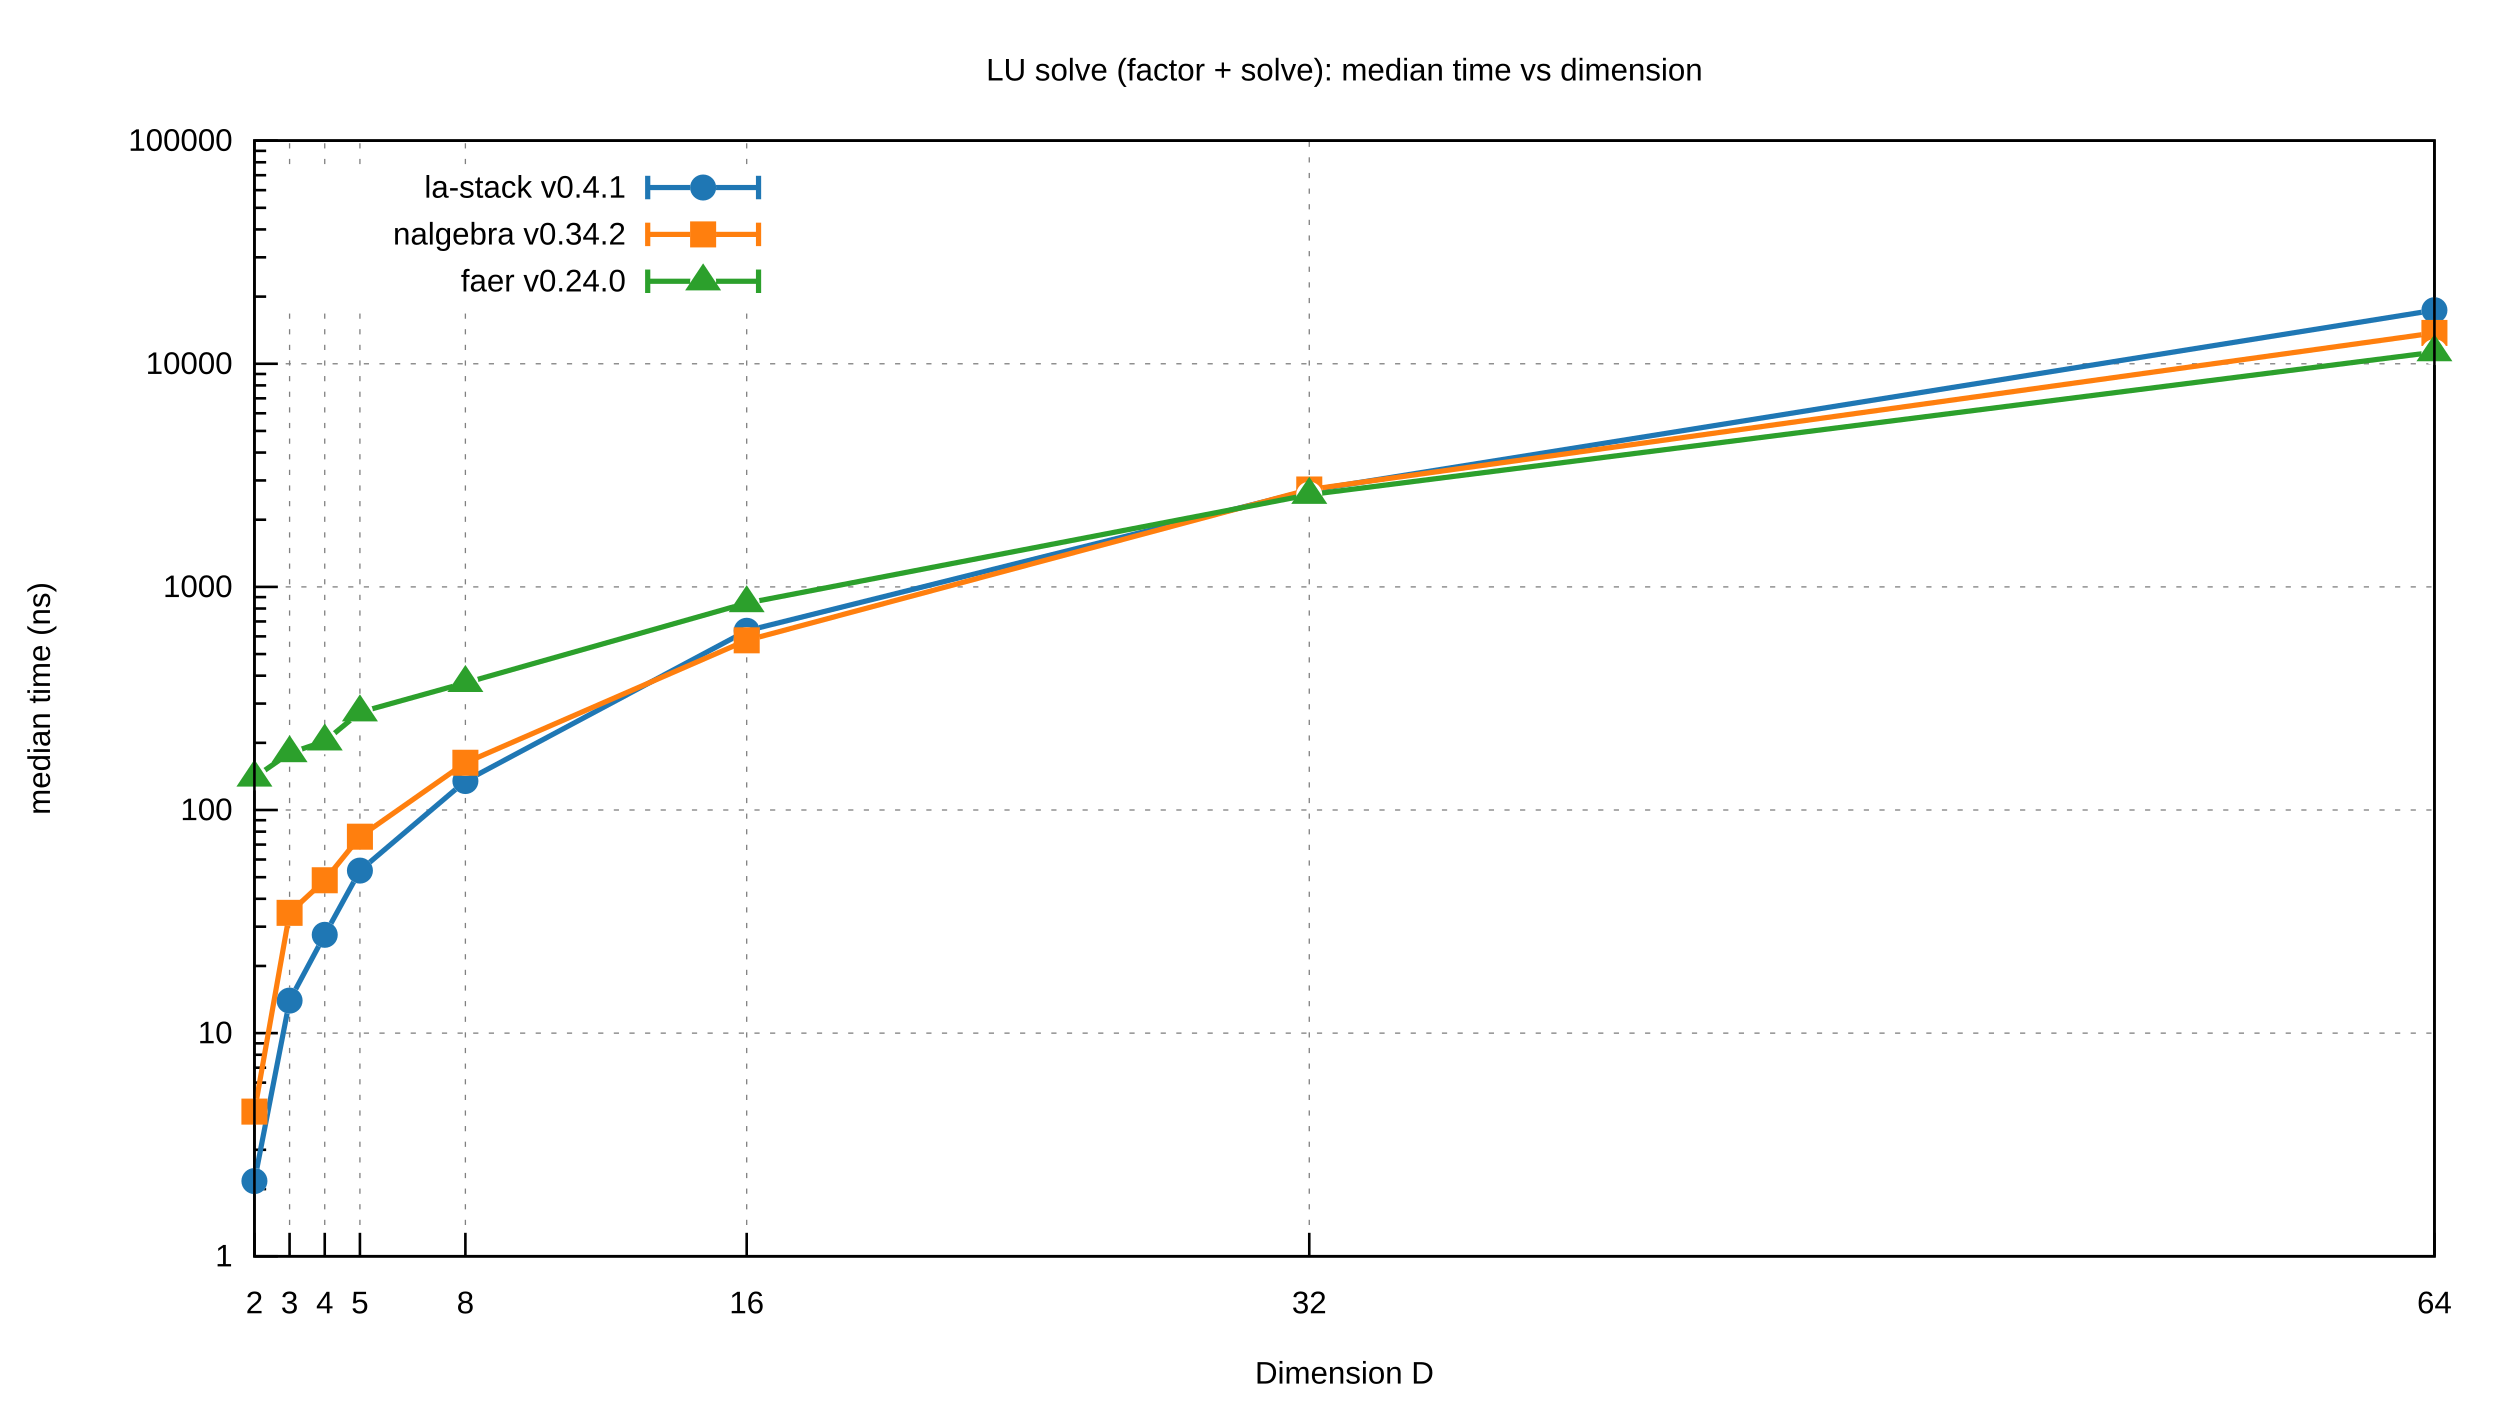
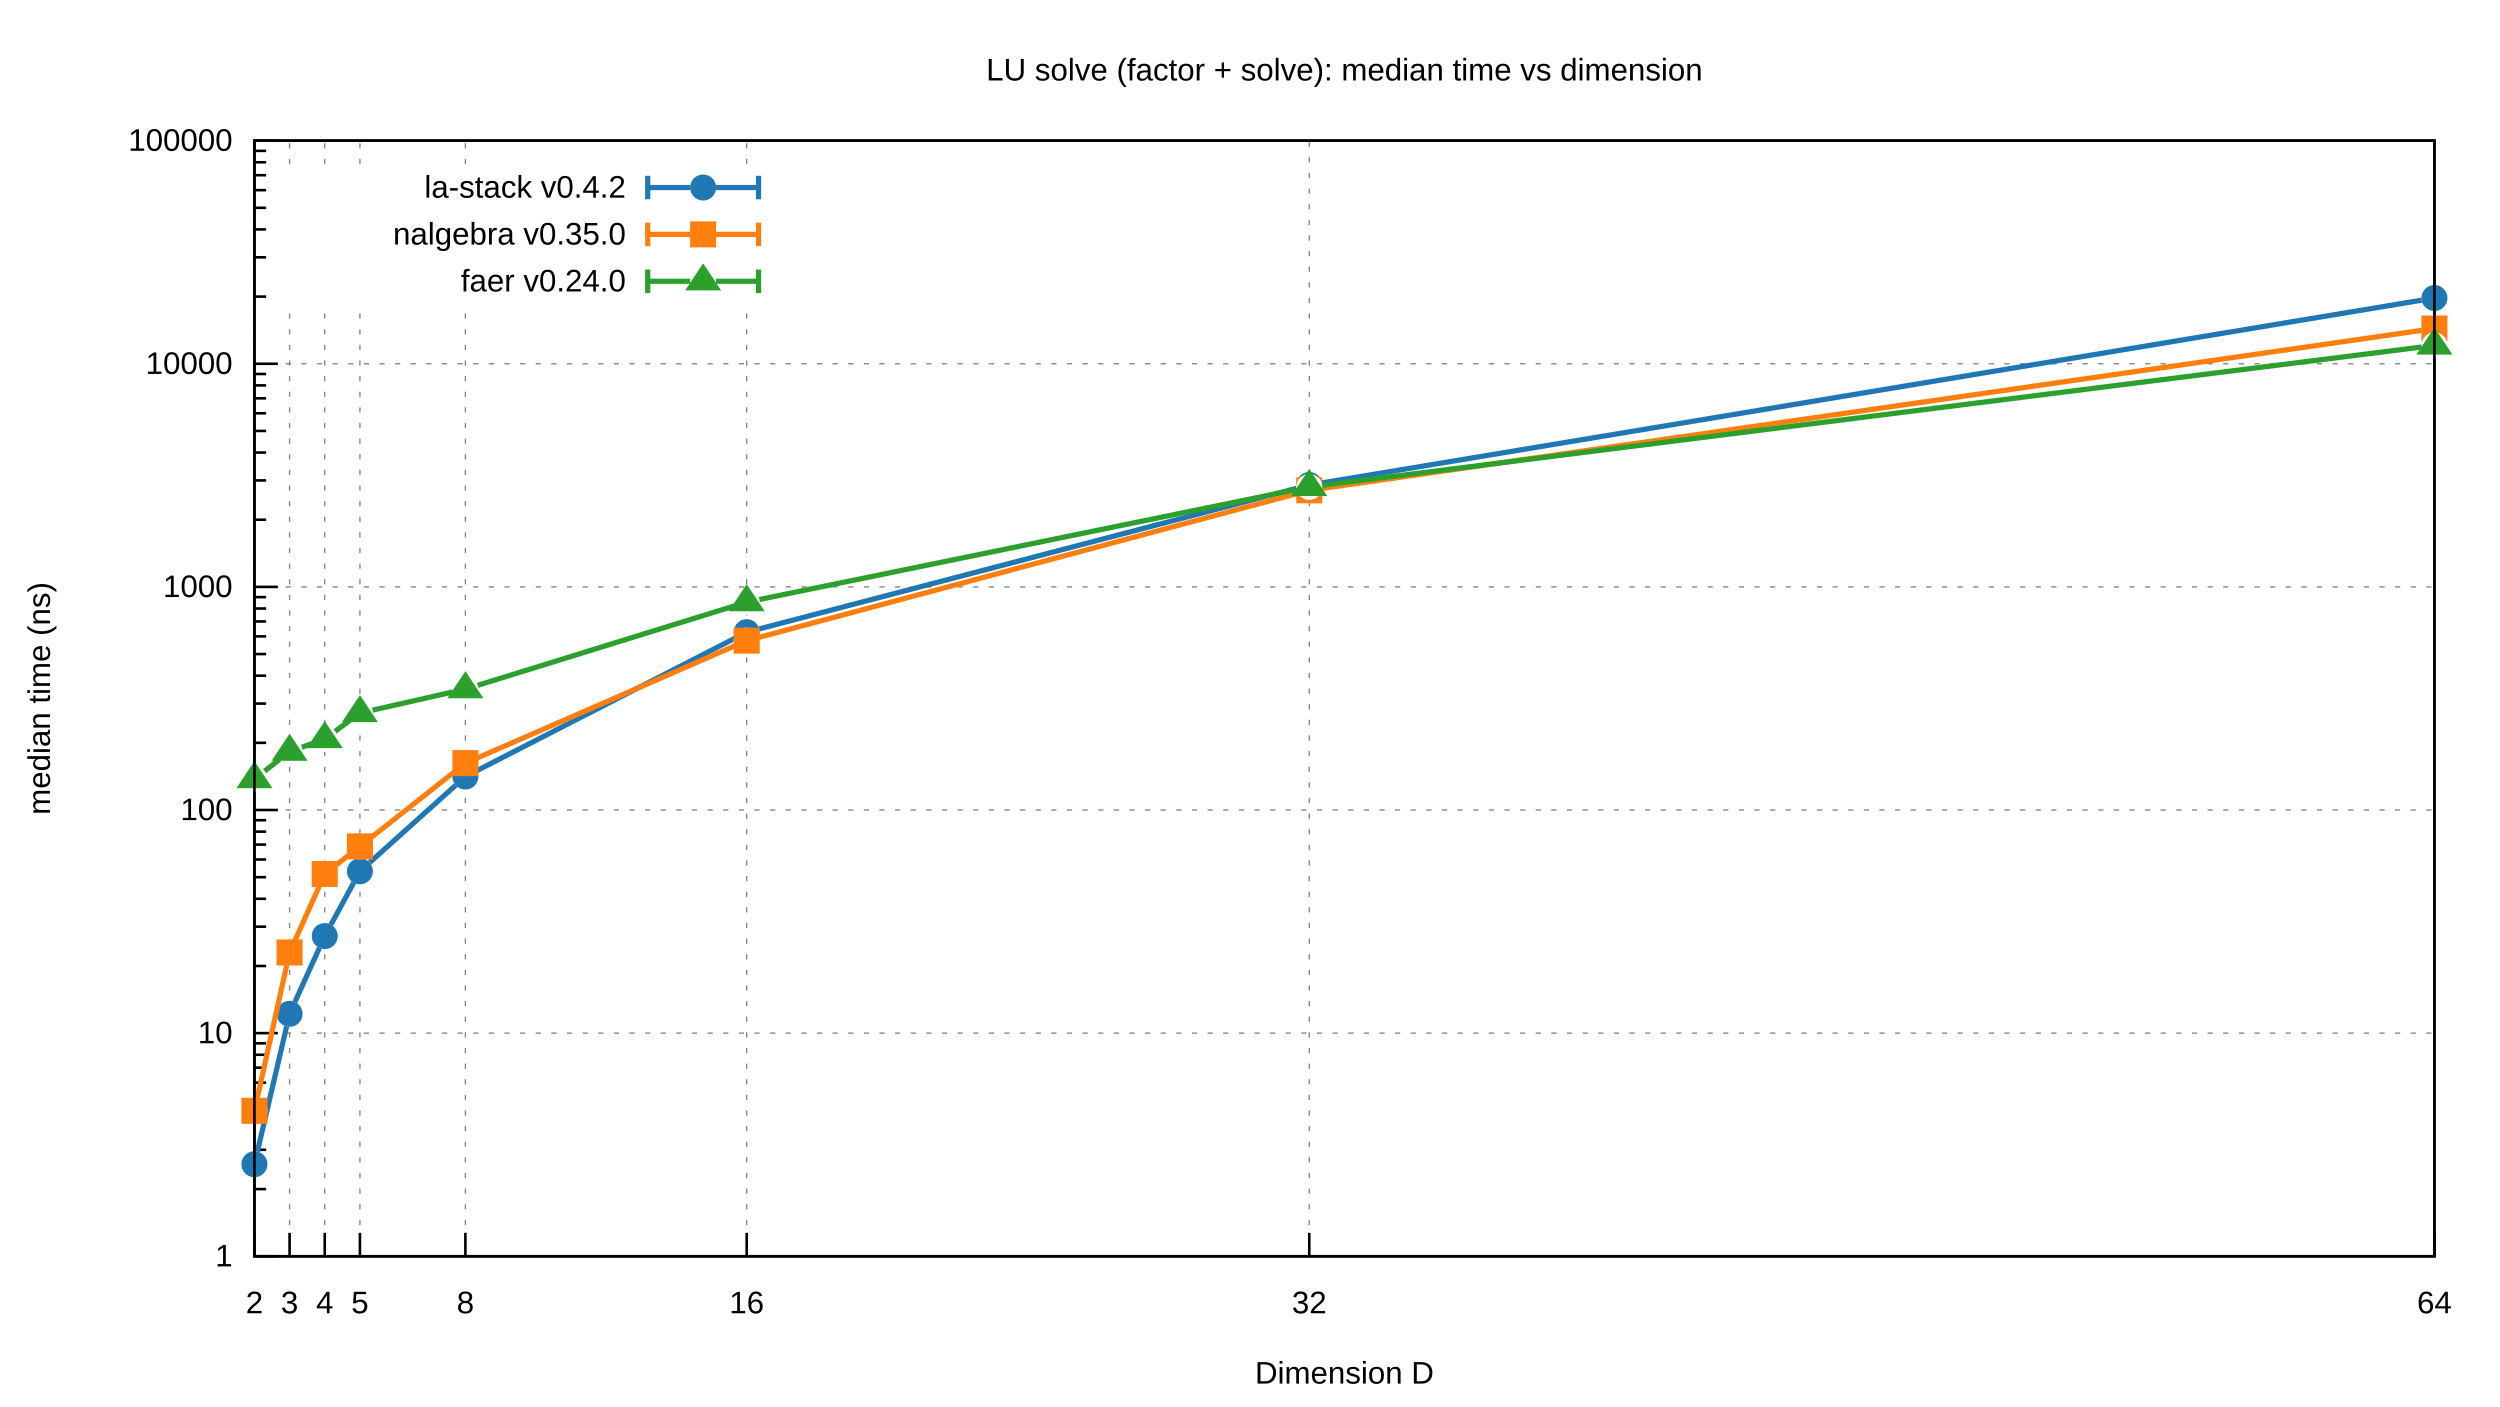
<svg xmlns="http://www.w3.org/2000/svg" xmlns:xlink="http://www.w3.org/1999/xlink" width="960" height="540" viewBox="0 0 960 540">
  <g id="gnuplot_canvas">
    <rect x="0" y="0" width="960" height="540" fill="none" />
    <defs>
      <circle id="gpDot" r="0.5" stroke-width="0.5" stroke="currentColor" />
      <path id="gpPt0" stroke-width="0.222" stroke="currentColor" d="M-1,0 h2 M0,-1 v2" />
      <path id="gpPt1" stroke-width="0.222" stroke="currentColor" d="M-1,-1 L1,1 M1,-1 L-1,1" />
      <path id="gpPt2" stroke-width="0.222" stroke="currentColor" d="M-1,0 L1,0 M0,-1 L0,1 M-1,-1 L1,1 M-1,1 L1,-1" />
      <rect id="gpPt3" stroke-width="0.222" stroke="currentColor" x="-1" y="-1" width="2" height="2" />
      <rect id="gpPt4" stroke-width="0.222" stroke="currentColor" fill="currentColor" x="-1" y="-1" width="2" height="2" />
      <circle id="gpPt5" stroke-width="0.222" stroke="currentColor" cx="0" cy="0" r="1" />
      <use xlink:href="#gpPt5" id="gpPt6" fill="currentColor" stroke="none" />
      <path id="gpPt7" stroke-width="0.222" stroke="currentColor" d="M0,-1.33 L-1.33,0.67 L1.33,0.67 z" />
      <use xlink:href="#gpPt7" id="gpPt8" fill="currentColor" stroke="none" />
      <use xlink:href="#gpPt7" id="gpPt9" stroke="currentColor" transform="rotate(180)" />
      <use xlink:href="#gpPt9" id="gpPt10" fill="currentColor" stroke="none" />
      <use xlink:href="#gpPt3" id="gpPt11" stroke="currentColor" transform="rotate(45)" />
      <use xlink:href="#gpPt11" id="gpPt12" fill="currentColor" stroke="none" />
      <path id="gpPt13" stroke-width="0.222" stroke="currentColor" d="M0,1.330 L1.265,0.411 L0.782,-1.067 L-0.782,-1.076 L-1.265,0.411 z" />
      <use xlink:href="#gpPt13" id="gpPt14" fill="currentColor" stroke="none" />
      <filter id="textbox" filterUnits="objectBoundingBox" x="0" y="0" height="1" width="1">
        <feFlood flood-color="white" flood-opacity="1" result="bgnd" />
        <feComposite in="SourceGraphic" in2="bgnd" operator="atop" />
      </filter>
      <filter id="greybox" filterUnits="objectBoundingBox" x="0" y="0" height="1" width="1">
        <feFlood flood-color="lightgrey" flood-opacity="1" result="grey" />
        <feComposite in="SourceGraphic" in2="grey" operator="atop" />
      </filter>
    </defs>
    <g fill="none" color="white" stroke="currentColor" stroke-width="1.00" stroke-linecap="butt" stroke-linejoin="miter">
</g>
    <g fill="none" color="black" stroke="currentColor" stroke-width="1.00" stroke-linecap="butt" stroke-linejoin="miter">
</g>
    <g fill="none" color="black" stroke="black" stroke-width="0.50" stroke-linecap="butt" stroke-linejoin="miter">
</g>
    <g fill="none" color="gray" stroke="currentColor" stroke-width="0.50" stroke-linecap="butt" stroke-linejoin="miter">
      <path stroke="gray" stroke-dasharray="2,4" class="gridline" d="M97.70,482.40 L934.82,482.40  " />
    </g>
    <g fill="none" color="gray" stroke="gray" stroke-width="1.00" stroke-linecap="butt" stroke-linejoin="miter">
</g>
    <g fill="none" color="black" stroke="currentColor" stroke-width="1.00" stroke-linecap="butt" stroke-linejoin="miter">
      <path stroke="black" d="M97.70,482.40 L106.70,482.40  " />
      <g transform="translate(89.31,486.30)" stroke="none" fill="black" font-family="Arial" font-size="12.00" text-anchor="end">
        <text> 1</text>
      </g>
    </g>
    <g fill="none" color="black" stroke="currentColor" stroke-width="1.00" stroke-linecap="butt" stroke-linejoin="miter">
      <path stroke="black" d="M97.70,456.61 L102.20,456.61 M97.70,441.52 L102.20,441.52 M97.70,430.82 L102.20,430.82 M97.70,422.51 L102.20,422.51   M97.70,415.73 L102.20,415.73 M97.70,409.99 L102.20,409.99 M97.70,405.03 L102.20,405.03 M97.70,400.64 L102.20,400.64    " />
    </g>
    <g fill="none" color="black" stroke="black" stroke-width="0.50" stroke-linecap="butt" stroke-linejoin="miter">
</g>
    <g fill="none" color="gray" stroke="currentColor" stroke-width="0.50" stroke-linecap="butt" stroke-linejoin="miter">
      <path stroke="gray" stroke-dasharray="2,4" class="gridline" d="M97.70,396.72 L934.82,396.72  " />
    </g>
    <g fill="none" color="gray" stroke="gray" stroke-width="1.00" stroke-linecap="butt" stroke-linejoin="miter">
</g>
    <g fill="none" color="black" stroke="currentColor" stroke-width="1.00" stroke-linecap="butt" stroke-linejoin="miter">
      <path stroke="black" d="M97.70,396.72 L106.70,396.72  " />
      <g transform="translate(89.31,400.62)" stroke="none" fill="black" font-family="Arial" font-size="12.00" text-anchor="end">
        <text> 10</text>
      </g>
    </g>
    <g fill="none" color="black" stroke="currentColor" stroke-width="1.00" stroke-linecap="butt" stroke-linejoin="miter">
      <path stroke="black" d="M97.70,370.93 L102.20,370.93 M97.70,355.84 L102.20,355.84 M97.70,345.14 L102.20,345.14 M97.70,336.84 L102.20,336.84   M97.70,330.05 L102.20,330.05 M97.70,324.32 L102.20,324.32 M97.70,319.35 L102.20,319.35 M97.70,314.96 L102.20,314.96    " />
    </g>
    <g fill="none" color="black" stroke="black" stroke-width="0.50" stroke-linecap="butt" stroke-linejoin="miter">
</g>
    <g fill="none" color="gray" stroke="currentColor" stroke-width="0.50" stroke-linecap="butt" stroke-linejoin="miter">
      <path stroke="gray" stroke-dasharray="2,4" class="gridline" d="M97.70,311.04 L934.82,311.04  " />
    </g>
    <g fill="none" color="gray" stroke="gray" stroke-width="1.00" stroke-linecap="butt" stroke-linejoin="miter">
</g>
    <g fill="none" color="black" stroke="currentColor" stroke-width="1.00" stroke-linecap="butt" stroke-linejoin="miter">
      <path stroke="black" d="M97.70,311.04 L106.70,311.04  " />
      <g transform="translate(89.31,314.94)" stroke="none" fill="black" font-family="Arial" font-size="12.00" text-anchor="end">
        <text> 100</text>
      </g>
    </g>
    <g fill="none" color="black" stroke="currentColor" stroke-width="1.00" stroke-linecap="butt" stroke-linejoin="miter">
      <path stroke="black" d="M97.70,285.25 L102.20,285.25 M97.70,270.17 L102.20,270.17 M97.70,259.46 L102.20,259.46 M97.70,251.16 L102.20,251.16   M97.70,244.37 L102.20,244.37 M97.70,238.64 L102.20,238.64 M97.70,233.67 L102.20,233.67 M97.70,229.29 L102.20,229.29    " />
    </g>
    <g fill="none" color="black" stroke="black" stroke-width="0.50" stroke-linecap="butt" stroke-linejoin="miter">
</g>
    <g fill="none" color="gray" stroke="currentColor" stroke-width="0.50" stroke-linecap="butt" stroke-linejoin="miter">
      <path stroke="gray" stroke-dasharray="2,4" class="gridline" d="M97.70,225.37 L934.82,225.37  " />
    </g>
    <g fill="none" color="gray" stroke="gray" stroke-width="1.00" stroke-linecap="butt" stroke-linejoin="miter">
</g>
    <g fill="none" color="black" stroke="currentColor" stroke-width="1.00" stroke-linecap="butt" stroke-linejoin="miter">
      <path stroke="black" d="M97.70,225.37 L106.70,225.37  " />
      <g transform="translate(89.31,229.27)" stroke="none" fill="black" font-family="Arial" font-size="12.00" text-anchor="end">
        <text> 1000</text>
      </g>
    </g>
    <g fill="none" color="black" stroke="currentColor" stroke-width="1.00" stroke-linecap="butt" stroke-linejoin="miter">
      <path stroke="black" d="M97.70,199.57 L102.20,199.57 M97.70,184.49 L102.20,184.49 M97.70,173.78 L102.20,173.78 M97.70,165.48 L102.20,165.48   M97.70,158.70 L102.20,158.70 M97.70,152.96 L102.20,152.96 M97.70,147.99 L102.20,147.99 M97.70,143.61 L102.20,143.61    " />
    </g>
    <g fill="none" color="black" stroke="black" stroke-width="0.50" stroke-linecap="butt" stroke-linejoin="miter">
</g>
    <g fill="none" color="gray" stroke="currentColor" stroke-width="0.50" stroke-linecap="butt" stroke-linejoin="miter">
      <path stroke="gray" stroke-dasharray="2,4" class="gridline" d="M97.70,139.69 L934.82,139.69  " />
    </g>
    <g fill="none" color="gray" stroke="gray" stroke-width="1.00" stroke-linecap="butt" stroke-linejoin="miter">
</g>
    <g fill="none" color="black" stroke="currentColor" stroke-width="1.00" stroke-linecap="butt" stroke-linejoin="miter">
      <path stroke="black" d="M97.70,139.69 L106.70,139.69  " />
      <g transform="translate(89.31,143.59)" stroke="none" fill="black" font-family="Arial" font-size="12.00" text-anchor="end">
        <text> 10000</text>
      </g>
    </g>
    <g fill="none" color="black" stroke="currentColor" stroke-width="1.00" stroke-linecap="butt" stroke-linejoin="miter">
      <path stroke="black" d="M97.70,113.90 L102.20,113.90 M97.70,98.81 L102.20,98.81 M97.70,88.10 L102.20,88.10 M97.70,79.80 L102.20,79.80   M97.70,73.02 L102.20,73.02 M97.70,67.28 L102.20,67.28 M97.70,62.31 L102.20,62.31 M97.70,57.93 L102.20,57.93    " />
    </g>
    <g fill="none" color="black" stroke="black" stroke-width="0.50" stroke-linecap="butt" stroke-linejoin="miter">
</g>
    <g fill="none" color="gray" stroke="currentColor" stroke-width="0.50" stroke-linecap="butt" stroke-linejoin="miter">
      <path stroke="gray" stroke-dasharray="2,4" class="gridline" d="M97.70,54.01 L934.82,54.01  " />
    </g>
    <g fill="none" color="gray" stroke="gray" stroke-width="1.00" stroke-linecap="butt" stroke-linejoin="miter">
</g>
    <g fill="none" color="black" stroke="currentColor" stroke-width="1.00" stroke-linecap="butt" stroke-linejoin="miter">
      <path stroke="black" d="M97.70,54.01 L106.70,54.01  " />
      <g transform="translate(89.31,57.91)" stroke="none" fill="black" font-family="Arial" font-size="12.00" text-anchor="end">
        <text> 100000</text>
      </g>
    </g>
    <g fill="none" color="black" stroke="currentColor" stroke-width="1.00" stroke-linecap="butt" stroke-linejoin="miter">
</g>
    <g fill="none" color="black" stroke="black" stroke-width="0.50" stroke-linecap="butt" stroke-linejoin="miter">
</g>
    <g fill="none" color="gray" stroke="currentColor" stroke-width="0.50" stroke-linecap="butt" stroke-linejoin="miter">
      <path stroke="gray" stroke-dasharray="2,4" class="gridline" d="M97.70,482.40 L97.70,54.01  " />
    </g>
    <g fill="none" color="gray" stroke="gray" stroke-width="1.00" stroke-linecap="butt" stroke-linejoin="miter">
</g>
    <g fill="none" color="black" stroke="currentColor" stroke-width="1.00" stroke-linecap="butt" stroke-linejoin="miter">
      <path stroke="black" d="M97.70,482.40 L97.70,473.40  " />
      <g transform="translate(97.70,504.30)" stroke="none" fill="black" font-family="Arial" font-size="12.00" text-anchor="middle">
        <text> 2</text>
      </g>
    </g>
    <g fill="none" color="black" stroke="currentColor" stroke-width="1.00" stroke-linecap="butt" stroke-linejoin="miter">
</g>
    <g fill="none" color="black" stroke="black" stroke-width="0.50" stroke-linecap="butt" stroke-linejoin="miter">
</g>
    <g fill="none" color="gray" stroke="currentColor" stroke-width="0.50" stroke-linecap="butt" stroke-linejoin="miter">
      <path stroke="gray" stroke-dasharray="2,4" class="gridline" d="M111.20,482.40 L111.20,117.01 M111.20,63.01 L111.20,54.01  " />
    </g>
    <g fill="none" color="gray" stroke="gray" stroke-width="1.00" stroke-linecap="butt" stroke-linejoin="miter">
</g>
    <g fill="none" color="black" stroke="currentColor" stroke-width="1.00" stroke-linecap="butt" stroke-linejoin="miter">
      <path stroke="black" d="M111.20,482.40 L111.20,473.40  " />
      <g transform="translate(111.20,504.30)" stroke="none" fill="black" font-family="Arial" font-size="12.00" text-anchor="middle">
        <text> 3</text>
      </g>
    </g>
    <g fill="none" color="black" stroke="currentColor" stroke-width="1.00" stroke-linecap="butt" stroke-linejoin="miter">
</g>
    <g fill="none" color="black" stroke="black" stroke-width="0.50" stroke-linecap="butt" stroke-linejoin="miter">
</g>
    <g fill="none" color="gray" stroke="currentColor" stroke-width="0.50" stroke-linecap="butt" stroke-linejoin="miter">
      <path stroke="gray" stroke-dasharray="2,4" class="gridline" d="M124.70,482.40 L124.70,117.01 M124.70,63.01 L124.70,54.01  " />
    </g>
    <g fill="none" color="gray" stroke="gray" stroke-width="1.00" stroke-linecap="butt" stroke-linejoin="miter">
</g>
    <g fill="none" color="black" stroke="currentColor" stroke-width="1.00" stroke-linecap="butt" stroke-linejoin="miter">
      <path stroke="black" d="M124.70,482.40 L124.70,473.40  " />
      <g transform="translate(124.70,504.30)" stroke="none" fill="black" font-family="Arial" font-size="12.00" text-anchor="middle">
        <text> 4</text>
      </g>
    </g>
    <g fill="none" color="black" stroke="currentColor" stroke-width="1.00" stroke-linecap="butt" stroke-linejoin="miter">
</g>
    <g fill="none" color="black" stroke="black" stroke-width="0.50" stroke-linecap="butt" stroke-linejoin="miter">
</g>
    <g fill="none" color="gray" stroke="currentColor" stroke-width="0.50" stroke-linecap="butt" stroke-linejoin="miter">
      <path stroke="gray" stroke-dasharray="2,4" class="gridline" d="M138.21,482.40 L138.21,117.01 M138.21,63.01 L138.21,54.01  " />
    </g>
    <g fill="none" color="gray" stroke="gray" stroke-width="1.00" stroke-linecap="butt" stroke-linejoin="miter">
</g>
    <g fill="none" color="black" stroke="currentColor" stroke-width="1.00" stroke-linecap="butt" stroke-linejoin="miter">
      <path stroke="black" d="M138.21,482.40 L138.21,473.40  " />
      <g transform="translate(138.21,504.30)" stroke="none" fill="black" font-family="Arial" font-size="12.00" text-anchor="middle">
        <text> 5</text>
      </g>
    </g>
    <g fill="none" color="black" stroke="currentColor" stroke-width="1.00" stroke-linecap="butt" stroke-linejoin="miter">
</g>
    <g fill="none" color="black" stroke="black" stroke-width="0.50" stroke-linecap="butt" stroke-linejoin="miter">
</g>
    <g fill="none" color="gray" stroke="currentColor" stroke-width="0.50" stroke-linecap="butt" stroke-linejoin="miter">
      <path stroke="gray" stroke-dasharray="2,4" class="gridline" d="M178.71,482.40 L178.71,117.01 M178.71,63.01 L178.71,54.01  " />
    </g>
    <g fill="none" color="gray" stroke="gray" stroke-width="1.00" stroke-linecap="butt" stroke-linejoin="miter">
</g>
    <g fill="none" color="black" stroke="currentColor" stroke-width="1.00" stroke-linecap="butt" stroke-linejoin="miter">
      <path stroke="black" d="M178.71,482.40 L178.71,473.40  " />
      <g transform="translate(178.71,504.30)" stroke="none" fill="black" font-family="Arial" font-size="12.00" text-anchor="middle">
        <text> 8</text>
      </g>
    </g>
    <g fill="none" color="black" stroke="currentColor" stroke-width="1.00" stroke-linecap="butt" stroke-linejoin="miter">
</g>
    <g fill="none" color="black" stroke="black" stroke-width="0.50" stroke-linecap="butt" stroke-linejoin="miter">
</g>
    <g fill="none" color="gray" stroke="currentColor" stroke-width="0.50" stroke-linecap="butt" stroke-linejoin="miter">
      <path stroke="gray" stroke-dasharray="2,4" class="gridline" d="M286.73,482.40 L286.73,117.01 M286.73,63.01 L286.73,54.01  " />
    </g>
    <g fill="none" color="gray" stroke="gray" stroke-width="1.00" stroke-linecap="butt" stroke-linejoin="miter">
</g>
    <g fill="none" color="black" stroke="currentColor" stroke-width="1.00" stroke-linecap="butt" stroke-linejoin="miter">
      <path stroke="black" d="M286.73,482.40 L286.73,473.40  " />
      <g transform="translate(286.73,504.30)" stroke="none" fill="black" font-family="Arial" font-size="12.00" text-anchor="middle">
        <text> 16</text>
      </g>
    </g>
    <g fill="none" color="black" stroke="currentColor" stroke-width="1.00" stroke-linecap="butt" stroke-linejoin="miter">
</g>
    <g fill="none" color="black" stroke="black" stroke-width="0.50" stroke-linecap="butt" stroke-linejoin="miter">
</g>
    <g fill="none" color="gray" stroke="currentColor" stroke-width="0.50" stroke-linecap="butt" stroke-linejoin="miter">
      <path stroke="gray" stroke-dasharray="2,4" class="gridline" d="M502.76,482.40 L502.76,54.01  " />
    </g>
    <g fill="none" color="gray" stroke="gray" stroke-width="1.00" stroke-linecap="butt" stroke-linejoin="miter">
</g>
    <g fill="none" color="black" stroke="currentColor" stroke-width="1.00" stroke-linecap="butt" stroke-linejoin="miter">
      <path stroke="black" d="M502.76,482.40 L502.76,473.40  " />
      <g transform="translate(502.76,504.30)" stroke="none" fill="black" font-family="Arial" font-size="12.00" text-anchor="middle">
        <text> 32</text>
      </g>
    </g>
    <g fill="none" color="black" stroke="currentColor" stroke-width="1.00" stroke-linecap="butt" stroke-linejoin="miter">
</g>
    <g fill="none" color="black" stroke="black" stroke-width="0.50" stroke-linecap="butt" stroke-linejoin="miter">
</g>
    <g fill="none" color="gray" stroke="currentColor" stroke-width="0.50" stroke-linecap="butt" stroke-linejoin="miter">
      <path stroke="gray" stroke-dasharray="2,4" class="gridline" d="M934.82,482.40 L934.82,54.01  " />
    </g>
    <g fill="none" color="gray" stroke="gray" stroke-width="1.00" stroke-linecap="butt" stroke-linejoin="miter">
</g>
    <g fill="none" color="black" stroke="currentColor" stroke-width="1.00" stroke-linecap="butt" stroke-linejoin="miter">
      <path stroke="black" d="M934.82,482.40 L934.82,473.40  " />
      <g transform="translate(934.82,504.30)" stroke="none" fill="black" font-family="Arial" font-size="12.00" text-anchor="middle">
        <text> 64</text>
      </g>
    </g>
    <g fill="none" color="black" stroke="currentColor" stroke-width="1.00" stroke-linecap="butt" stroke-linejoin="miter">
</g>
    <g fill="none" color="black" stroke="currentColor" stroke-width="1.00" stroke-linecap="butt" stroke-linejoin="miter">
      <path stroke="black" d="M97.70,54.01 L97.70,482.40 L934.82,482.40 L934.82,54.01 L97.70,54.01 Z  " />
    </g>
    <g fill="none" color="black" stroke="currentColor" stroke-width="1.00" stroke-linecap="butt" stroke-linejoin="miter">
</g>
    <g id="gnuplot_plot_1" fill="none">
      <g fill="none" color="white" stroke="black" stroke-width="2.00" stroke-linecap="butt" stroke-linejoin="miter">
</g>
      <g fill="none" color="black" stroke="currentColor" stroke-width="2.00" stroke-linecap="butt" stroke-linejoin="miter">
        <g transform="translate(240.33,75.91)" stroke="none" fill="black" font-family="Arial" font-size="12.00" text-anchor="end">
-           <text>la-stack v0.4.1</text>
+           <text>la-stack v0.4.2</text>
        </g>
      </g>
      <g fill="none" color="black" stroke="currentColor" stroke-width="2.00" stroke-linecap="butt" stroke-linejoin="miter">
-         <path stroke="rgb( 31, 119, 180)" d="M248.72,72.01 L291.28,72.01 M248.72,67.51 L248.72,76.51 M291.28,67.51 L291.28,76.51 M97.70,453.53 L111.20,384.23   L124.70,358.97 L138.21,334.31 L178.71,299.92 L286.73,242.22 L502.76,188.34 L934.82,119.12 M97.70,453.65 L97.70,453.31   M97.70,453.65 L102.20,453.65 M97.70,453.31 L102.20,453.31 M111.20,384.32 L111.20,384.17 M106.70,384.32 L115.70,384.32   M106.70,384.17 L115.70,384.17 M124.70,359.04 L124.70,358.91 M120.20,359.04 L129.20,359.04 M120.20,358.91 L129.20,358.91   M138.21,334.52 L138.21,334.22 M133.71,334.52 L142.71,334.52 M133.71,334.22 L142.71,334.22 M178.71,300.06 L178.71,299.81   M174.21,300.06 L183.21,300.06 M174.21,299.81 L183.21,299.81 M286.73,242.51 L286.73,242.08 M282.23,242.51 L291.23,242.51   M282.23,242.08 L291.23,242.08 M502.76,188.45 L502.76,188.19 M498.26,188.45 L507.26,188.45 M498.26,188.19 L507.26,188.19   M934.82,119.19 L934.82,119.04 M930.32,119.19 L934.82,119.19 M930.32,119.04 L934.82,119.04  " />
-       </g>
-       <g fill="none" color="black" stroke="currentColor" stroke-width="2.00" stroke-linecap="butt" stroke-linejoin="miter">
-         <use xlink:href="#gpPt6" transform="translate(97.70,453.53) scale(4.50)" color="white" />
-       </g>
-       <g fill="none" color="black" stroke="currentColor" stroke-width="2.00" stroke-linecap="butt" stroke-linejoin="miter">
-         <use xlink:href="#gpPt6" transform="translate(97.70,453.53) scale(4.50)" color="rgb( 31, 119, 180)" />
-         <use xlink:href="#gpPt6" transform="translate(111.20,384.23) scale(4.50)" color="white" />
-       </g>
-       <g fill="none" color="black" stroke="currentColor" stroke-width="2.00" stroke-linecap="butt" stroke-linejoin="miter">
-         <use xlink:href="#gpPt6" transform="translate(111.20,384.23) scale(4.50)" color="rgb( 31, 119, 180)" />
-         <use xlink:href="#gpPt6" transform="translate(124.70,358.97) scale(4.50)" color="white" />
-       </g>
-       <g fill="none" color="black" stroke="currentColor" stroke-width="2.00" stroke-linecap="butt" stroke-linejoin="miter">
-         <use xlink:href="#gpPt6" transform="translate(124.70,358.97) scale(4.50)" color="rgb( 31, 119, 180)" />
-         <use xlink:href="#gpPt6" transform="translate(138.21,334.31) scale(4.50)" color="white" />
-       </g>
-       <g fill="none" color="black" stroke="currentColor" stroke-width="2.00" stroke-linecap="butt" stroke-linejoin="miter">
-         <use xlink:href="#gpPt6" transform="translate(138.21,334.31) scale(4.50)" color="rgb( 31, 119, 180)" />
-         <use xlink:href="#gpPt6" transform="translate(178.71,299.92) scale(4.50)" color="white" />
-       </g>
-       <g fill="none" color="black" stroke="currentColor" stroke-width="2.00" stroke-linecap="butt" stroke-linejoin="miter">
-         <use xlink:href="#gpPt6" transform="translate(178.71,299.92) scale(4.50)" color="rgb( 31, 119, 180)" />
-         <use xlink:href="#gpPt6" transform="translate(286.73,242.22) scale(4.50)" color="white" />
-       </g>
-       <g fill="none" color="black" stroke="currentColor" stroke-width="2.00" stroke-linecap="butt" stroke-linejoin="miter">
-         <use xlink:href="#gpPt6" transform="translate(286.73,242.22) scale(4.50)" color="rgb( 31, 119, 180)" />
-         <use xlink:href="#gpPt6" transform="translate(502.76,188.34) scale(4.50)" color="white" />
-       </g>
-       <g fill="none" color="black" stroke="currentColor" stroke-width="2.00" stroke-linecap="butt" stroke-linejoin="miter">
-         <use xlink:href="#gpPt6" transform="translate(502.76,188.34) scale(4.50)" color="rgb( 31, 119, 180)" />
-         <use xlink:href="#gpPt6" transform="translate(934.82,119.12) scale(4.50)" color="white" />
-       </g>
-       <g fill="none" color="black" stroke="currentColor" stroke-width="2.00" stroke-linecap="butt" stroke-linejoin="miter">
-         <use xlink:href="#gpPt6" transform="translate(934.82,119.12) scale(4.50)" color="rgb( 31, 119, 180)" />
+         <path stroke="rgb( 31, 119, 180)" d="M248.72,72.01 L291.28,72.01 M248.72,67.51 L248.72,76.51 M291.28,67.51 L291.28,76.51 M97.70,447.06 L111.20,389.31   L124.70,359.45 L138.21,334.57 L178.71,298.19 L286.73,242.76 L502.76,186.23 L934.82,114.45 M97.70,447.09 L97.70,447.04   M97.70,447.09 L102.20,447.09 M97.70,447.04 L102.20,447.04 M111.20,389.37 L111.20,389.25 M106.70,389.37 L115.70,389.37   M106.70,389.25 L115.70,389.25 M124.70,359.49 L124.70,359.40 M120.20,359.49 L129.20,359.49 M120.20,359.40 L129.20,359.40   M138.21,334.60 L138.21,334.47 M133.71,334.60 L142.71,334.60 M133.71,334.47 L142.71,334.47 M178.71,298.27 L178.71,298.08   M174.21,298.27 L183.21,298.27 M174.21,298.08 L183.21,298.08 M286.73,242.88 L286.73,242.70 M282.23,242.88 L291.23,242.88   M282.23,242.70 L291.23,242.70 M502.76,186.26 L502.76,186.21 M498.26,186.26 L507.26,186.26 M498.26,186.21 L507.26,186.21   M934.82,114.84 L934.82,114.04 M930.32,114.84 L934.82,114.84 M930.32,114.04 L934.82,114.04  " />
+       </g>
+       <g fill="none" color="black" stroke="currentColor" stroke-width="2.00" stroke-linecap="butt" stroke-linejoin="miter">
+         <use xlink:href="#gpPt6" transform="translate(97.70,447.06) scale(4.50)" color="white" />
+       </g>
+       <g fill="none" color="black" stroke="currentColor" stroke-width="2.00" stroke-linecap="butt" stroke-linejoin="miter">
+         <use xlink:href="#gpPt6" transform="translate(97.70,447.06) scale(4.50)" color="rgb( 31, 119, 180)" />
+         <use xlink:href="#gpPt6" transform="translate(111.20,389.31) scale(4.50)" color="white" />
+       </g>
+       <g fill="none" color="black" stroke="currentColor" stroke-width="2.00" stroke-linecap="butt" stroke-linejoin="miter">
+         <use xlink:href="#gpPt6" transform="translate(111.20,389.31) scale(4.50)" color="rgb( 31, 119, 180)" />
+         <use xlink:href="#gpPt6" transform="translate(124.70,359.45) scale(4.50)" color="white" />
+       </g>
+       <g fill="none" color="black" stroke="currentColor" stroke-width="2.00" stroke-linecap="butt" stroke-linejoin="miter">
+         <use xlink:href="#gpPt6" transform="translate(124.70,359.45) scale(4.50)" color="rgb( 31, 119, 180)" />
+         <use xlink:href="#gpPt6" transform="translate(138.21,334.57) scale(4.50)" color="white" />
+       </g>
+       <g fill="none" color="black" stroke="currentColor" stroke-width="2.00" stroke-linecap="butt" stroke-linejoin="miter">
+         <use xlink:href="#gpPt6" transform="translate(138.21,334.57) scale(4.50)" color="rgb( 31, 119, 180)" />
+         <use xlink:href="#gpPt6" transform="translate(178.71,298.19) scale(4.50)" color="white" />
+       </g>
+       <g fill="none" color="black" stroke="currentColor" stroke-width="2.00" stroke-linecap="butt" stroke-linejoin="miter">
+         <use xlink:href="#gpPt6" transform="translate(178.71,298.19) scale(4.50)" color="rgb( 31, 119, 180)" />
+         <use xlink:href="#gpPt6" transform="translate(286.73,242.76) scale(4.50)" color="white" />
+       </g>
+       <g fill="none" color="black" stroke="currentColor" stroke-width="2.00" stroke-linecap="butt" stroke-linejoin="miter">
+         <use xlink:href="#gpPt6" transform="translate(286.73,242.76) scale(4.50)" color="rgb( 31, 119, 180)" />
+         <use xlink:href="#gpPt6" transform="translate(502.76,186.23) scale(4.50)" color="white" />
+       </g>
+       <g fill="none" color="black" stroke="currentColor" stroke-width="2.00" stroke-linecap="butt" stroke-linejoin="miter">
+         <use xlink:href="#gpPt6" transform="translate(502.76,186.23) scale(4.50)" color="rgb( 31, 119, 180)" />
+         <use xlink:href="#gpPt6" transform="translate(934.82,114.45) scale(4.50)" color="white" />
+       </g>
+       <g fill="none" color="black" stroke="currentColor" stroke-width="2.00" stroke-linecap="butt" stroke-linejoin="miter">
+         <use xlink:href="#gpPt6" transform="translate(934.82,114.45) scale(4.50)" color="rgb( 31, 119, 180)" />
        <use xlink:href="#gpPt6" transform="translate(270.00,72.01) scale(4.50)" color="white" />
      </g>
      <g fill="none" color="black" stroke="currentColor" stroke-width="2.00" stroke-linecap="butt" stroke-linejoin="miter">
        <use xlink:href="#gpPt6" transform="translate(270.00,72.01) scale(4.50)" color="rgb( 31, 119, 180)" />
      </g>
    </g>
    <g id="gnuplot_plot_2" fill="none">
      <g fill="none" color="black" stroke="currentColor" stroke-width="2.00" stroke-linecap="butt" stroke-linejoin="miter">
        <g transform="translate(240.33,93.91)" stroke="none" fill="black" font-family="Arial" font-size="12.00" text-anchor="end">
-           <text>nalgebra v0.34.2</text>
+           <text>nalgebra v0.35.0</text>
        </g>
      </g>
      <g fill="none" color="black" stroke="currentColor" stroke-width="2.00" stroke-linecap="butt" stroke-linejoin="miter">
-         <path stroke="rgb(255, 127,  14)" d="M248.72,90.01 L291.28,90.01 M248.72,85.51 L248.72,94.51 M291.28,85.51 L291.28,94.51 M97.70,426.86 L111.20,350.53   L124.70,338.02 L138.21,321.29 L178.71,292.90 L286.73,245.88 L502.76,187.97 L934.82,127.85 M97.70,426.94 L97.70,426.77   M97.70,426.94 L102.20,426.94 M97.70,426.77 L102.20,426.77 M111.20,351.74 L111.20,350.36 M106.70,351.74 L115.70,351.74   M106.70,350.36 L115.70,350.36 M124.70,338.08 L124.70,337.93 M120.20,338.08 L129.20,338.08 M120.20,337.93 L129.20,337.93   M138.21,321.54 L138.21,321.16 M133.71,321.54 L142.71,321.54 M133.71,321.16 L142.71,321.16 M178.71,292.98 L178.71,292.83   M174.21,292.98 L183.21,292.98 M174.21,292.83 L183.21,292.83 M286.73,245.90 L286.73,245.77 M282.23,245.90 L291.23,245.90   M282.23,245.77 L291.23,245.77 M502.76,188.05 L502.76,187.93 M498.26,188.05 L507.26,188.05 M498.26,187.93 L507.26,187.93   M934.82,127.94 L934.82,127.81 M930.32,127.94 L934.82,127.94 M930.32,127.81 L934.82,127.81  " />
-       </g>
-       <g fill="none" color="black" stroke="currentColor" stroke-width="2.00" stroke-linecap="butt" stroke-linejoin="miter">
-         <use xlink:href="#gpPt6" transform="translate(97.70,426.86) scale(4.50)" color="white" />
-       </g>
-       <g fill="none" color="black" stroke="currentColor" stroke-width="2.00" stroke-linecap="butt" stroke-linejoin="miter">
-         <use xlink:href="#gpPt4" transform="translate(97.70,426.86) scale(4.50)" color="rgb(255, 127,  14)" />
-         <use xlink:href="#gpPt6" transform="translate(111.20,350.53) scale(4.50)" color="white" />
-       </g>
-       <g fill="none" color="black" stroke="currentColor" stroke-width="2.00" stroke-linecap="butt" stroke-linejoin="miter">
-         <use xlink:href="#gpPt4" transform="translate(111.20,350.53) scale(4.50)" color="rgb(255, 127,  14)" />
-         <use xlink:href="#gpPt6" transform="translate(124.70,338.02) scale(4.50)" color="white" />
-       </g>
-       <g fill="none" color="black" stroke="currentColor" stroke-width="2.00" stroke-linecap="butt" stroke-linejoin="miter">
-         <use xlink:href="#gpPt4" transform="translate(124.70,338.02) scale(4.50)" color="rgb(255, 127,  14)" />
-         <use xlink:href="#gpPt6" transform="translate(138.21,321.29) scale(4.50)" color="white" />
-       </g>
-       <g fill="none" color="black" stroke="currentColor" stroke-width="2.00" stroke-linecap="butt" stroke-linejoin="miter">
-         <use xlink:href="#gpPt4" transform="translate(138.21,321.29) scale(4.50)" color="rgb(255, 127,  14)" />
-         <use xlink:href="#gpPt6" transform="translate(178.71,292.90) scale(4.50)" color="white" />
-       </g>
-       <g fill="none" color="black" stroke="currentColor" stroke-width="2.00" stroke-linecap="butt" stroke-linejoin="miter">
-         <use xlink:href="#gpPt4" transform="translate(178.71,292.90) scale(4.50)" color="rgb(255, 127,  14)" />
-         <use xlink:href="#gpPt6" transform="translate(286.73,245.88) scale(4.50)" color="white" />
-       </g>
-       <g fill="none" color="black" stroke="currentColor" stroke-width="2.00" stroke-linecap="butt" stroke-linejoin="miter">
-         <use xlink:href="#gpPt4" transform="translate(286.73,245.88) scale(4.50)" color="rgb(255, 127,  14)" />
-         <use xlink:href="#gpPt6" transform="translate(502.76,187.97) scale(4.50)" color="white" />
-       </g>
-       <g fill="none" color="black" stroke="currentColor" stroke-width="2.00" stroke-linecap="butt" stroke-linejoin="miter">
-         <use xlink:href="#gpPt4" transform="translate(502.76,187.97) scale(4.50)" color="rgb(255, 127,  14)" />
-         <use xlink:href="#gpPt6" transform="translate(934.82,127.85) scale(4.50)" color="white" />
-       </g>
-       <g fill="none" color="black" stroke="currentColor" stroke-width="2.00" stroke-linecap="butt" stroke-linejoin="miter">
-         <use xlink:href="#gpPt4" transform="translate(934.82,127.85) scale(4.50)" color="rgb(255, 127,  14)" />
+         <path stroke="rgb(255, 127,  14)" d="M248.72,90.01 L291.28,90.01 M248.72,85.51 L248.72,94.51 M291.28,85.51 L291.28,94.51 M97.70,426.55 L111.20,365.75   L124.70,335.62 L138.21,325.01 L178.71,293.04 L286.73,246.01 L502.76,188.28 L934.82,126.15 M97.70,426.61 L97.70,426.50   M97.70,426.61 L102.20,426.61 M97.70,426.50 L102.20,426.50 M111.20,365.87 L111.20,365.52 M106.70,365.87 L115.70,365.87   M106.70,365.52 L115.70,365.52 M124.70,335.70 L124.70,335.49 M120.20,335.70 L129.20,335.70 M120.20,335.49 L129.20,335.49   M138.21,325.09 L138.21,324.97 M133.71,325.09 L142.71,325.09 M133.71,324.97 L142.71,324.97 M178.71,293.12 L178.71,292.96   M174.21,293.12 L183.21,293.12 M174.21,292.96 L183.21,292.96 M286.73,246.10 L286.73,245.91 M282.23,246.10 L291.23,246.10   M282.23,245.91 L291.23,245.91 M502.76,188.37 L502.76,188.18 M498.26,188.37 L507.26,188.37 M498.26,188.18 L507.26,188.18   M934.82,126.18 L934.82,126.10 M930.32,126.18 L934.82,126.18 M930.32,126.10 L934.82,126.10  " />
+       </g>
+       <g fill="none" color="black" stroke="currentColor" stroke-width="2.00" stroke-linecap="butt" stroke-linejoin="miter">
+         <use xlink:href="#gpPt6" transform="translate(97.70,426.55) scale(4.50)" color="white" />
+       </g>
+       <g fill="none" color="black" stroke="currentColor" stroke-width="2.00" stroke-linecap="butt" stroke-linejoin="miter">
+         <use xlink:href="#gpPt4" transform="translate(97.70,426.55) scale(4.50)" color="rgb(255, 127,  14)" />
+         <use xlink:href="#gpPt6" transform="translate(111.20,365.75) scale(4.50)" color="white" />
+       </g>
+       <g fill="none" color="black" stroke="currentColor" stroke-width="2.00" stroke-linecap="butt" stroke-linejoin="miter">
+         <use xlink:href="#gpPt4" transform="translate(111.20,365.75) scale(4.50)" color="rgb(255, 127,  14)" />
+         <use xlink:href="#gpPt6" transform="translate(124.70,335.62) scale(4.50)" color="white" />
+       </g>
+       <g fill="none" color="black" stroke="currentColor" stroke-width="2.00" stroke-linecap="butt" stroke-linejoin="miter">
+         <use xlink:href="#gpPt4" transform="translate(124.70,335.62) scale(4.50)" color="rgb(255, 127,  14)" />
+         <use xlink:href="#gpPt6" transform="translate(138.21,325.01) scale(4.50)" color="white" />
+       </g>
+       <g fill="none" color="black" stroke="currentColor" stroke-width="2.00" stroke-linecap="butt" stroke-linejoin="miter">
+         <use xlink:href="#gpPt4" transform="translate(138.21,325.01) scale(4.50)" color="rgb(255, 127,  14)" />
+         <use xlink:href="#gpPt6" transform="translate(178.71,293.04) scale(4.50)" color="white" />
+       </g>
+       <g fill="none" color="black" stroke="currentColor" stroke-width="2.00" stroke-linecap="butt" stroke-linejoin="miter">
+         <use xlink:href="#gpPt4" transform="translate(178.71,293.04) scale(4.50)" color="rgb(255, 127,  14)" />
+         <use xlink:href="#gpPt6" transform="translate(286.73,246.01) scale(4.50)" color="white" />
+       </g>
+       <g fill="none" color="black" stroke="currentColor" stroke-width="2.00" stroke-linecap="butt" stroke-linejoin="miter">
+         <use xlink:href="#gpPt4" transform="translate(286.73,246.01) scale(4.50)" color="rgb(255, 127,  14)" />
+         <use xlink:href="#gpPt6" transform="translate(502.76,188.28) scale(4.50)" color="white" />
+       </g>
+       <g fill="none" color="black" stroke="currentColor" stroke-width="2.00" stroke-linecap="butt" stroke-linejoin="miter">
+         <use xlink:href="#gpPt4" transform="translate(502.76,188.28) scale(4.50)" color="rgb(255, 127,  14)" />
+         <use xlink:href="#gpPt6" transform="translate(934.82,126.15) scale(4.50)" color="white" />
+       </g>
+       <g fill="none" color="black" stroke="currentColor" stroke-width="2.00" stroke-linecap="butt" stroke-linejoin="miter">
+         <use xlink:href="#gpPt4" transform="translate(934.82,126.15) scale(4.50)" color="rgb(255, 127,  14)" />
        <use xlink:href="#gpPt6" transform="translate(270.00,90.01) scale(4.50)" color="white" />
      </g>
      <g fill="none" color="black" stroke="currentColor" stroke-width="2.00" stroke-linecap="butt" stroke-linejoin="miter">
        <use xlink:href="#gpPt4" transform="translate(270.00,90.01) scale(4.50)" color="rgb(255, 127,  14)" />
      </g>
    </g>
    <g id="gnuplot_plot_3" fill="none">
      <g fill="none" color="black" stroke="currentColor" stroke-width="2.00" stroke-linecap="butt" stroke-linejoin="miter">
        <g transform="translate(240.33,111.91)" stroke="none" fill="black" font-family="Arial" font-size="12.00" text-anchor="end">
          <text>faer v0.24.0</text>
        </g>
      </g>
      <g fill="none" color="black" stroke="currentColor" stroke-width="2.00" stroke-linecap="butt" stroke-linejoin="miter">
-         <path stroke="rgb( 44, 160,  44)" d="M248.72,108.01 L291.28,108.01 M248.72,103.51 L248.72,112.51 M291.28,103.51 L291.28,112.51 M97.70,298.54 L111.20,289.17   L124.70,284.67 L138.21,273.49 L178.71,262.21 L286.73,231.58 L502.76,189.96 L934.82,135.22 M97.70,298.77 L97.70,298.39   M97.70,298.77 L102.20,298.77 M97.70,298.39 L102.20,298.39 M111.20,289.26 L111.20,288.99 M106.70,289.26 L115.70,289.26   M106.70,288.99 L115.70,288.99 M124.70,284.74 L124.70,284.64 M120.20,284.74 L129.20,284.74 M120.20,284.64 L129.20,284.64   M138.21,273.70 L138.21,273.38 M133.71,273.70 L142.71,273.70 M133.71,273.38 L142.71,273.38 M178.71,262.36 L178.71,262.03   M174.21,262.36 L183.21,262.36 M174.21,262.03 L183.21,262.03 M286.73,231.69 L286.73,231.51 M282.23,231.69 L291.23,231.69   M282.23,231.51 L291.23,231.51 M502.76,189.99 L502.76,189.88 M498.26,189.99 L507.26,189.99 M498.26,189.88 L507.26,189.88   M934.82,135.26 L934.82,135.16 M930.32,135.26 L934.82,135.26 M930.32,135.16 L934.82,135.16  " />
-       </g>
-       <g fill="none" color="black" stroke="currentColor" stroke-width="2.00" stroke-linecap="butt" stroke-linejoin="miter">
-         <use xlink:href="#gpPt6" transform="translate(97.70,298.54) scale(4.50)" color="white" />
-       </g>
-       <g fill="none" color="black" stroke="currentColor" stroke-width="2.00" stroke-linecap="butt" stroke-linejoin="miter">
-         <use xlink:href="#gpPt8" transform="translate(97.70,298.54) scale(4.50)" color="rgb( 44, 160,  44)" />
-         <use xlink:href="#gpPt6" transform="translate(111.20,289.17) scale(4.50)" color="white" />
-       </g>
-       <g fill="none" color="black" stroke="currentColor" stroke-width="2.00" stroke-linecap="butt" stroke-linejoin="miter">
-         <use xlink:href="#gpPt8" transform="translate(111.20,289.17) scale(4.50)" color="rgb( 44, 160,  44)" />
-         <use xlink:href="#gpPt6" transform="translate(124.70,284.67) scale(4.50)" color="white" />
-       </g>
-       <g fill="none" color="black" stroke="currentColor" stroke-width="2.00" stroke-linecap="butt" stroke-linejoin="miter">
-         <use xlink:href="#gpPt8" transform="translate(124.70,284.67) scale(4.50)" color="rgb( 44, 160,  44)" />
-         <use xlink:href="#gpPt6" transform="translate(138.21,273.49) scale(4.50)" color="white" />
-       </g>
-       <g fill="none" color="black" stroke="currentColor" stroke-width="2.00" stroke-linecap="butt" stroke-linejoin="miter">
-         <use xlink:href="#gpPt8" transform="translate(138.21,273.49) scale(4.50)" color="rgb( 44, 160,  44)" />
-         <use xlink:href="#gpPt6" transform="translate(178.71,262.21) scale(4.50)" color="white" />
-       </g>
-       <g fill="none" color="black" stroke="currentColor" stroke-width="2.00" stroke-linecap="butt" stroke-linejoin="miter">
-         <use xlink:href="#gpPt8" transform="translate(178.71,262.21) scale(4.50)" color="rgb( 44, 160,  44)" />
-         <use xlink:href="#gpPt6" transform="translate(286.73,231.58) scale(4.50)" color="white" />
-       </g>
-       <g fill="none" color="black" stroke="currentColor" stroke-width="2.00" stroke-linecap="butt" stroke-linejoin="miter">
-         <use xlink:href="#gpPt8" transform="translate(286.73,231.58) scale(4.50)" color="rgb( 44, 160,  44)" />
-         <use xlink:href="#gpPt6" transform="translate(502.76,189.96) scale(4.50)" color="white" />
-       </g>
-       <g fill="none" color="black" stroke="currentColor" stroke-width="2.00" stroke-linecap="butt" stroke-linejoin="miter">
-         <use xlink:href="#gpPt8" transform="translate(502.76,189.96) scale(4.50)" color="rgb( 44, 160,  44)" />
-         <use xlink:href="#gpPt6" transform="translate(934.82,135.22) scale(4.50)" color="white" />
-       </g>
-       <g fill="none" color="black" stroke="currentColor" stroke-width="2.00" stroke-linecap="butt" stroke-linejoin="miter">
-         <use xlink:href="#gpPt8" transform="translate(934.82,135.22) scale(4.50)" color="rgb( 44, 160,  44)" />
+         <path stroke="rgb( 44, 160,  44)" d="M248.72,108.01 L291.28,108.01 M248.72,103.51 L248.72,112.51 M291.28,103.51 L291.28,112.51 M97.70,299.15 L111.20,288.64   L124.70,283.76 L138.21,273.79 L178.71,264.62 L286.73,231.20 L502.76,186.97 L934.82,132.64 M97.70,299.24 L97.70,299.08   M97.70,299.24 L102.20,299.24 M97.70,299.08 L102.20,299.08 M111.20,288.79 L111.20,288.48 M106.70,288.79 L115.70,288.79   M106.70,288.48 L115.70,288.48 M124.70,283.85 L124.70,283.60 M120.20,283.85 L129.20,283.85 M120.20,283.60 L129.20,283.60   M138.21,274.02 L138.21,273.54 M133.71,274.02 L142.71,274.02 M133.71,273.54 L142.71,273.54 M178.71,264.73 L178.71,264.52   M174.21,264.73 L183.21,264.73 M174.21,264.52 L183.21,264.52 M286.73,231.27 L286.73,231.01 M282.23,231.27 L291.23,231.27   M282.23,231.01 L291.23,231.01 M502.76,187.02 L502.76,186.86 M498.26,187.02 L507.26,187.02 M498.26,186.86 L507.26,186.86   M934.82,132.68 L934.82,132.60 M930.32,132.68 L934.82,132.68 M930.32,132.60 L934.82,132.60  " />
+       </g>
+       <g fill="none" color="black" stroke="currentColor" stroke-width="2.00" stroke-linecap="butt" stroke-linejoin="miter">
+         <use xlink:href="#gpPt6" transform="translate(97.70,299.15) scale(4.50)" color="white" />
+       </g>
+       <g fill="none" color="black" stroke="currentColor" stroke-width="2.00" stroke-linecap="butt" stroke-linejoin="miter">
+         <use xlink:href="#gpPt8" transform="translate(97.70,299.15) scale(4.50)" color="rgb( 44, 160,  44)" />
+         <use xlink:href="#gpPt6" transform="translate(111.20,288.64) scale(4.50)" color="white" />
+       </g>
+       <g fill="none" color="black" stroke="currentColor" stroke-width="2.00" stroke-linecap="butt" stroke-linejoin="miter">
+         <use xlink:href="#gpPt8" transform="translate(111.20,288.64) scale(4.50)" color="rgb( 44, 160,  44)" />
+         <use xlink:href="#gpPt6" transform="translate(124.70,283.76) scale(4.50)" color="white" />
+       </g>
+       <g fill="none" color="black" stroke="currentColor" stroke-width="2.00" stroke-linecap="butt" stroke-linejoin="miter">
+         <use xlink:href="#gpPt8" transform="translate(124.70,283.76) scale(4.50)" color="rgb( 44, 160,  44)" />
+         <use xlink:href="#gpPt6" transform="translate(138.21,273.79) scale(4.50)" color="white" />
+       </g>
+       <g fill="none" color="black" stroke="currentColor" stroke-width="2.00" stroke-linecap="butt" stroke-linejoin="miter">
+         <use xlink:href="#gpPt8" transform="translate(138.21,273.79) scale(4.50)" color="rgb( 44, 160,  44)" />
+         <use xlink:href="#gpPt6" transform="translate(178.71,264.62) scale(4.50)" color="white" />
+       </g>
+       <g fill="none" color="black" stroke="currentColor" stroke-width="2.00" stroke-linecap="butt" stroke-linejoin="miter">
+         <use xlink:href="#gpPt8" transform="translate(178.71,264.62) scale(4.50)" color="rgb( 44, 160,  44)" />
+         <use xlink:href="#gpPt6" transform="translate(286.73,231.20) scale(4.50)" color="white" />
+       </g>
+       <g fill="none" color="black" stroke="currentColor" stroke-width="2.00" stroke-linecap="butt" stroke-linejoin="miter">
+         <use xlink:href="#gpPt8" transform="translate(286.73,231.20) scale(4.50)" color="rgb( 44, 160,  44)" />
+         <use xlink:href="#gpPt6" transform="translate(502.76,186.97) scale(4.50)" color="white" />
+       </g>
+       <g fill="none" color="black" stroke="currentColor" stroke-width="2.00" stroke-linecap="butt" stroke-linejoin="miter">
+         <use xlink:href="#gpPt8" transform="translate(502.76,186.97) scale(4.50)" color="rgb( 44, 160,  44)" />
+         <use xlink:href="#gpPt6" transform="translate(934.82,132.64) scale(4.50)" color="white" />
+       </g>
+       <g fill="none" color="black" stroke="currentColor" stroke-width="2.00" stroke-linecap="butt" stroke-linejoin="miter">
+         <use xlink:href="#gpPt8" transform="translate(934.82,132.64) scale(4.50)" color="rgb( 44, 160,  44)" />
        <use xlink:href="#gpPt6" transform="translate(270.00,108.01) scale(4.50)" color="white" />
      </g>
      <g fill="none" color="black" stroke="currentColor" stroke-width="2.00" stroke-linecap="butt" stroke-linejoin="miter">
        <use xlink:href="#gpPt8" transform="translate(270.00,108.01) scale(4.50)" color="rgb( 44, 160,  44)" />
      </g>
    </g>
    <g fill="none" color="black" stroke="currentColor" stroke-width="2.00" stroke-linecap="butt" stroke-linejoin="miter">
</g>
    <g fill="none" color="black" stroke="black" stroke-width="1.00" stroke-linecap="butt" stroke-linejoin="miter">
</g>
    <g fill="none" color="black" stroke="currentColor" stroke-width="1.00" stroke-linecap="butt" stroke-linejoin="miter">
      <path stroke="black" d="M97.70,54.01 L97.70,482.40 L934.82,482.40 L934.82,54.01 L97.70,54.01 Z  " />
      <g transform="translate(19.18,268.21) rotate(270.00)" stroke="none" fill="black" font-family="Arial" font-size="12.00" text-anchor="middle">
        <text>median time (ns)</text>
      </g>
    </g>
    <g fill="none" color="black" stroke="currentColor" stroke-width="1.00" stroke-linecap="butt" stroke-linejoin="miter">
      <g transform="translate(516.26,531.30)" stroke="none" fill="black" font-family="Arial" font-size="12.00" text-anchor="middle">
        <text>Dimension D</text>
      </g>
    </g>
    <g fill="none" color="black" stroke="currentColor" stroke-width="1.00" stroke-linecap="butt" stroke-linejoin="miter">
</g>
    <g fill="none" color="black" stroke="currentColor" stroke-width="1.00" stroke-linecap="butt" stroke-linejoin="miter">
      <g transform="translate(516.26,30.91)" stroke="none" fill="black" font-family="Arial" font-size="12.00" text-anchor="middle">
        <text>LU solve (factor + solve): median time vs dimension</text>
      </g>
    </g>
    <g fill="none" color="black" stroke="currentColor" stroke-width="1.00" stroke-linecap="butt" stroke-linejoin="miter">
</g>
  </g>
</svg>
